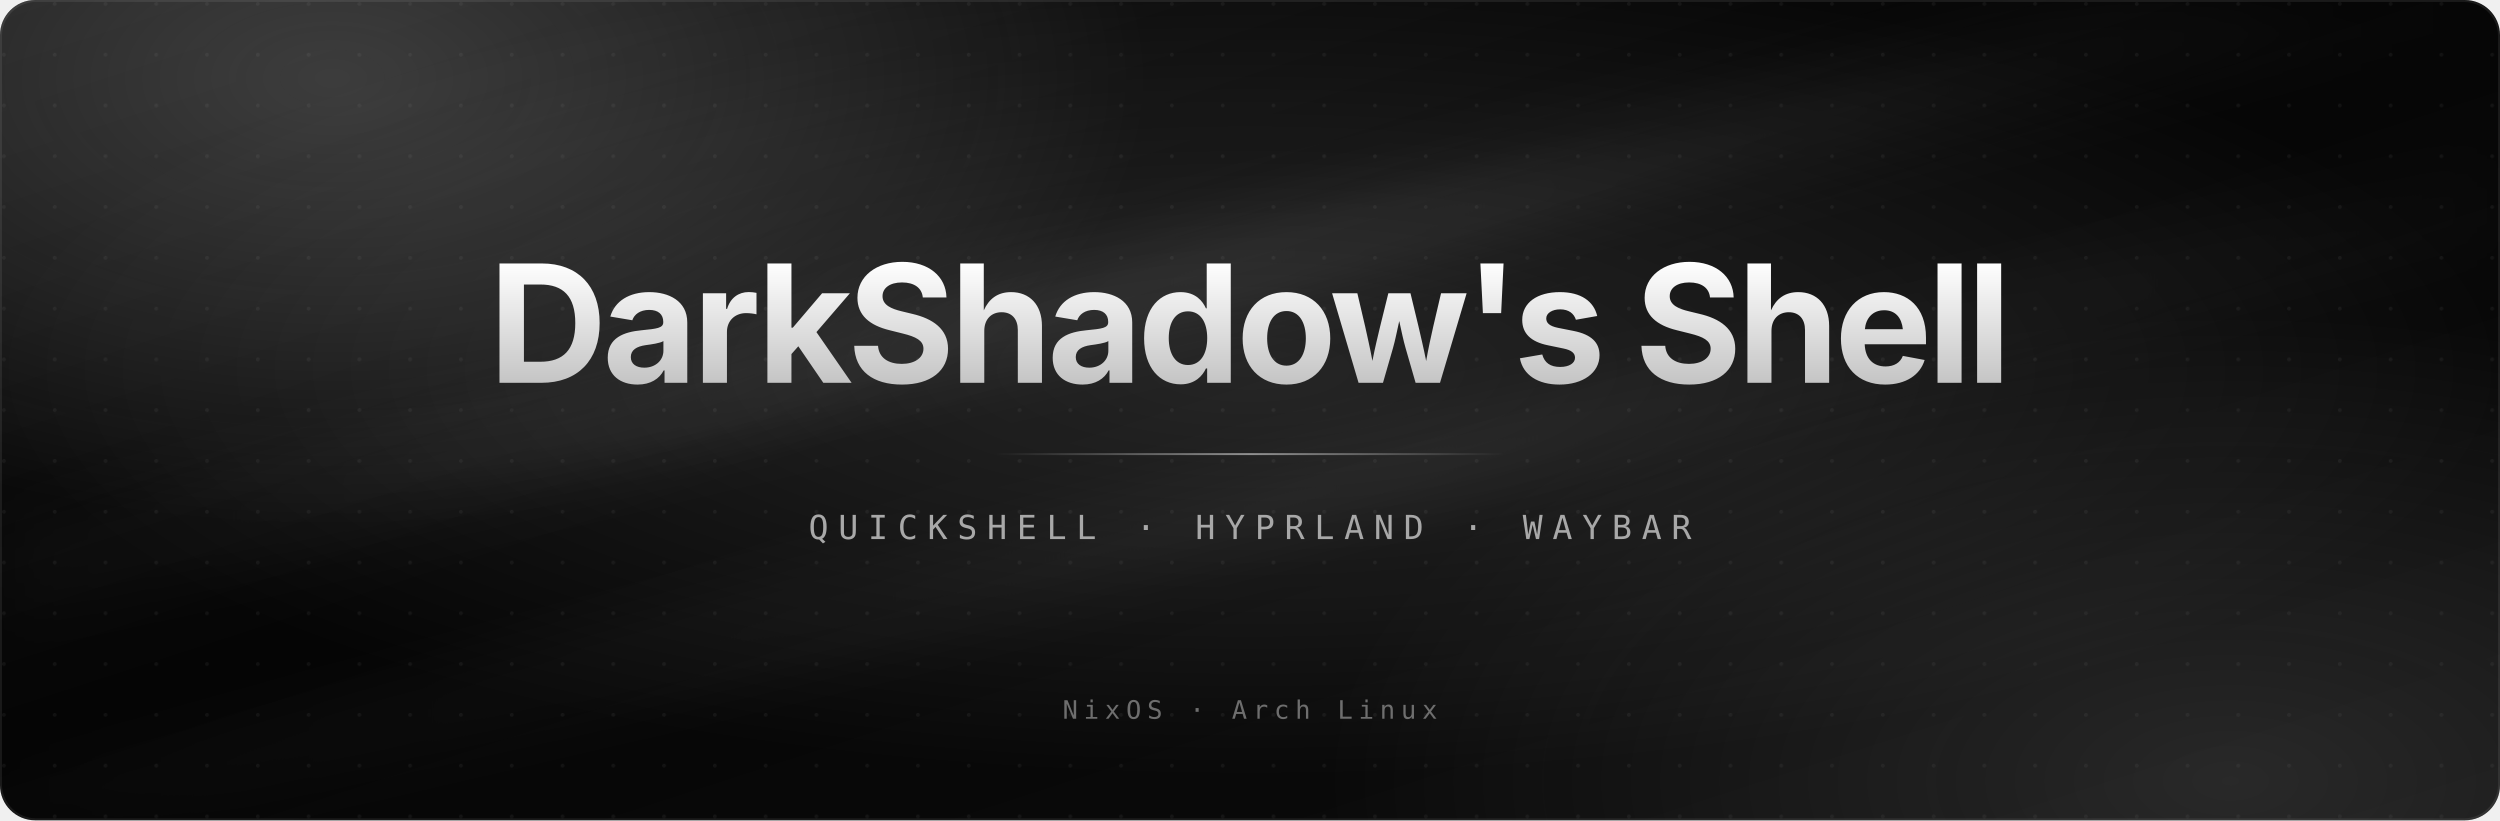
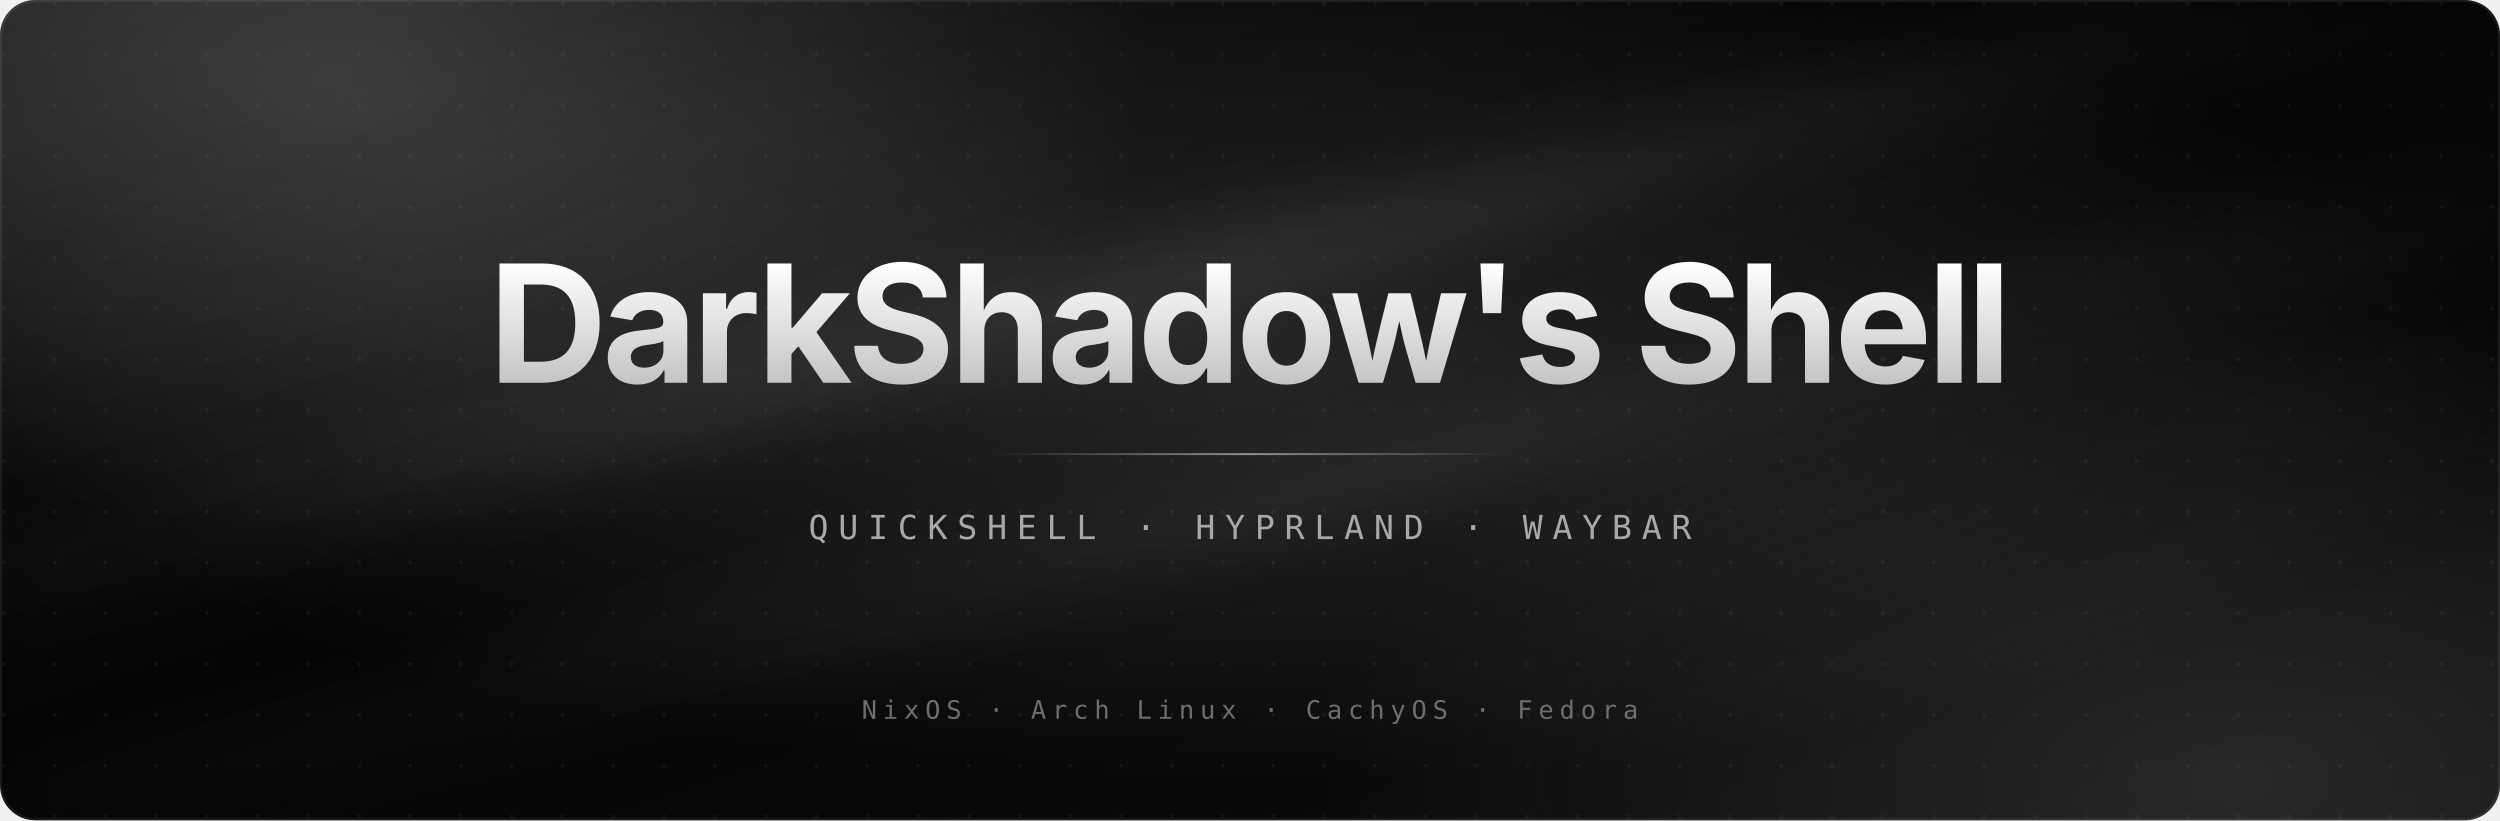
<svg xmlns="http://www.w3.org/2000/svg" width="1280" height="420" viewBox="0 0 1280 420" role="img" aria-label="DarkShadow's Shell">
  <defs>
    <linearGradient id="bg" x1="0" y1="0" x2="1" y2="1">
      <stop offset="0" stop-color="#151515" />
      <stop offset="0.45" stop-color="#050505" />
      <stop offset="1" stop-color="#0d0d0d" />
    </linearGradient>
    <radialGradient id="glow" cx="0.5" cy="0.45" r="0.5">
      <stop offset="0" stop-color="#ffffff" stop-opacity="0.13" />
      <stop offset="1" stop-color="#ffffff" stop-opacity="0" />
    </radialGradient>
    <radialGradient id="blobL" cx="0.5" cy="0.5" r="0.5">
      <stop offset="0" stop-color="#d8d8d8" stop-opacity="0.22" />
      <stop offset="1" stop-color="#d8d8d8" stop-opacity="0" />
    </radialGradient>
    <radialGradient id="blobR" cx="0.5" cy="0.5" r="0.5">
      <stop offset="0" stop-color="#9a9a9a" stop-opacity="0.20" />
      <stop offset="1" stop-color="#9a9a9a" stop-opacity="0" />
    </radialGradient>
    <linearGradient id="beam" x1="0" y1="0" x2="1" y2="0">
      <stop offset="0" stop-color="#ffffff" stop-opacity="0" />
      <stop offset="0.5" stop-color="#ffffff" stop-opacity="0.10" />
      <stop offset="1" stop-color="#ffffff" stop-opacity="0" />
    </linearGradient>
    <linearGradient id="title" x1="0" y1="0" x2="0" y2="1">
      <stop offset="0" stop-color="#ffffff" />
      <stop offset="1" stop-color="#c4c4c4" />
    </linearGradient>
    <linearGradient id="line" x1="0" y1="0" x2="1" y2="0">
      <stop offset="0" stop-color="#ffffff" stop-opacity="0" />
      <stop offset="0.5" stop-color="#ffffff" stop-opacity="0.5" />
      <stop offset="1" stop-color="#ffffff" stop-opacity="0" />
    </linearGradient>
    <pattern id="dots" width="26" height="26" patternUnits="userSpaceOnUse">
      <circle cx="2" cy="2" r="1" fill="#ffffff" fill-opacity="0.05" />
    </pattern>
    <filter id="soft">
      <feGaussianBlur stdDeviation="18" />
    </filter>
    <clipPath id="card">
      <rect width="1280" height="420" rx="18" />
    </clipPath>
  </defs>
  <g clip-path="url(#card)">
    <rect width="1280" height="420" fill="url(#bg)" />
    <rect width="1280" height="420" fill="url(#dots)" />
    <ellipse cx="170" cy="40" rx="420" ry="230" fill="url(#blobL)" />
    <ellipse cx="1140" cy="400" rx="460" ry="240" fill="url(#blobR)" />
    <g filter="url(#soft)" opacity="0.9">
      <rect x="-200" y="120" width="1700" height="34" fill="url(#beam)" transform="rotate(-14 640 210)" />
      <rect x="-200" y="250" width="1700" height="18" fill="url(#beam)" transform="rotate(-14 640 210)" />
    </g>
    <rect width="1280" height="420" fill="url(#glow)" />
  </g>
  <rect x="0.5" y="0.5" width="1279" height="419" rx="18" fill="none" stroke="#ffffff" stroke-opacity="0.08" />
  <text x="640" y="196" text-anchor="middle" font-family="Inter, 'Segoe UI', 'Helvetica Neue', Arial, sans-serif" font-size="84" font-weight="700" letter-spacing="-2.5" fill="url(#title)">DarkShadow's Shell</text>
  <rect x="510" y="232" width="260" height="1" fill="url(#line)" />
  <text x="640" y="276" text-anchor="middle" font-family="'JetBrains Mono', ui-monospace, Menlo, Consolas, monospace" font-size="17" letter-spacing="5" fill="#a8a8a8">QUICKSHELL  ·  HYPRLAND  ·  WAYBAR</text>
-   <text x="640" y="368" text-anchor="middle" font-family="'JetBrains Mono', ui-monospace, Menlo, Consolas, monospace" font-size="13" letter-spacing="3" fill="#6e6e6e">NixOS  ·  Arch Linux</text>
+   <text x="640" y="368" text-anchor="middle" font-family="'JetBrains Mono', ui-monospace, Menlo, Consolas, monospace" font-size="13" letter-spacing="3" fill="#6e6e6e">NixOS  ·  Arch Linux  ·  CachyOS  ·  Fedora</text>
</svg>
